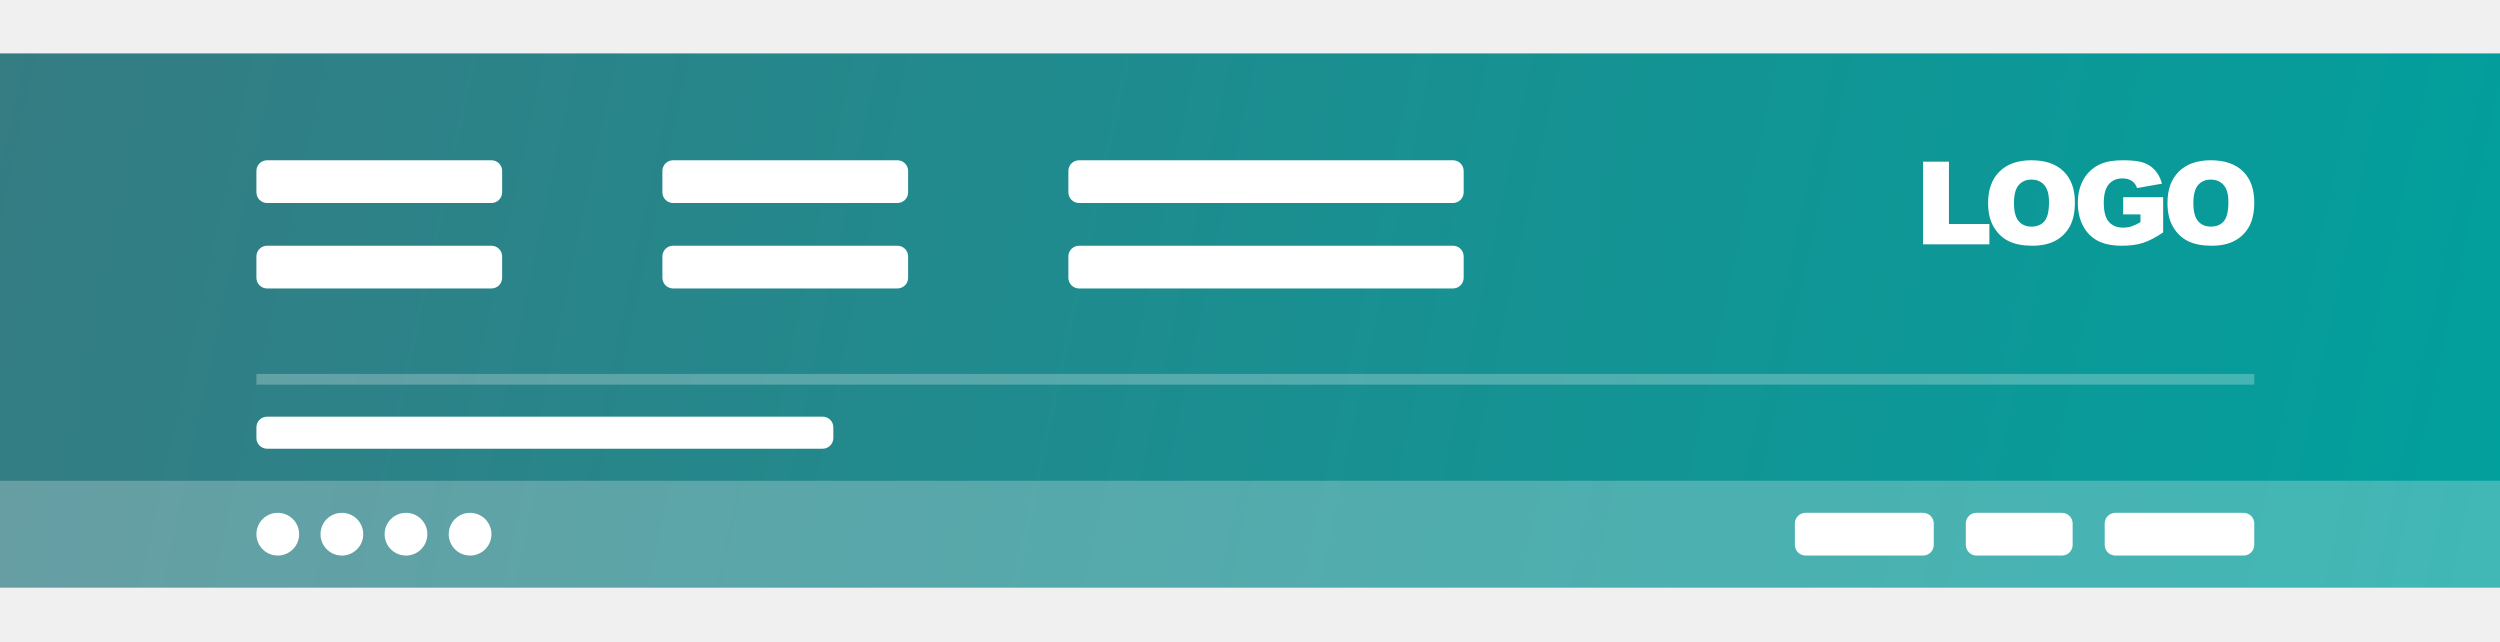
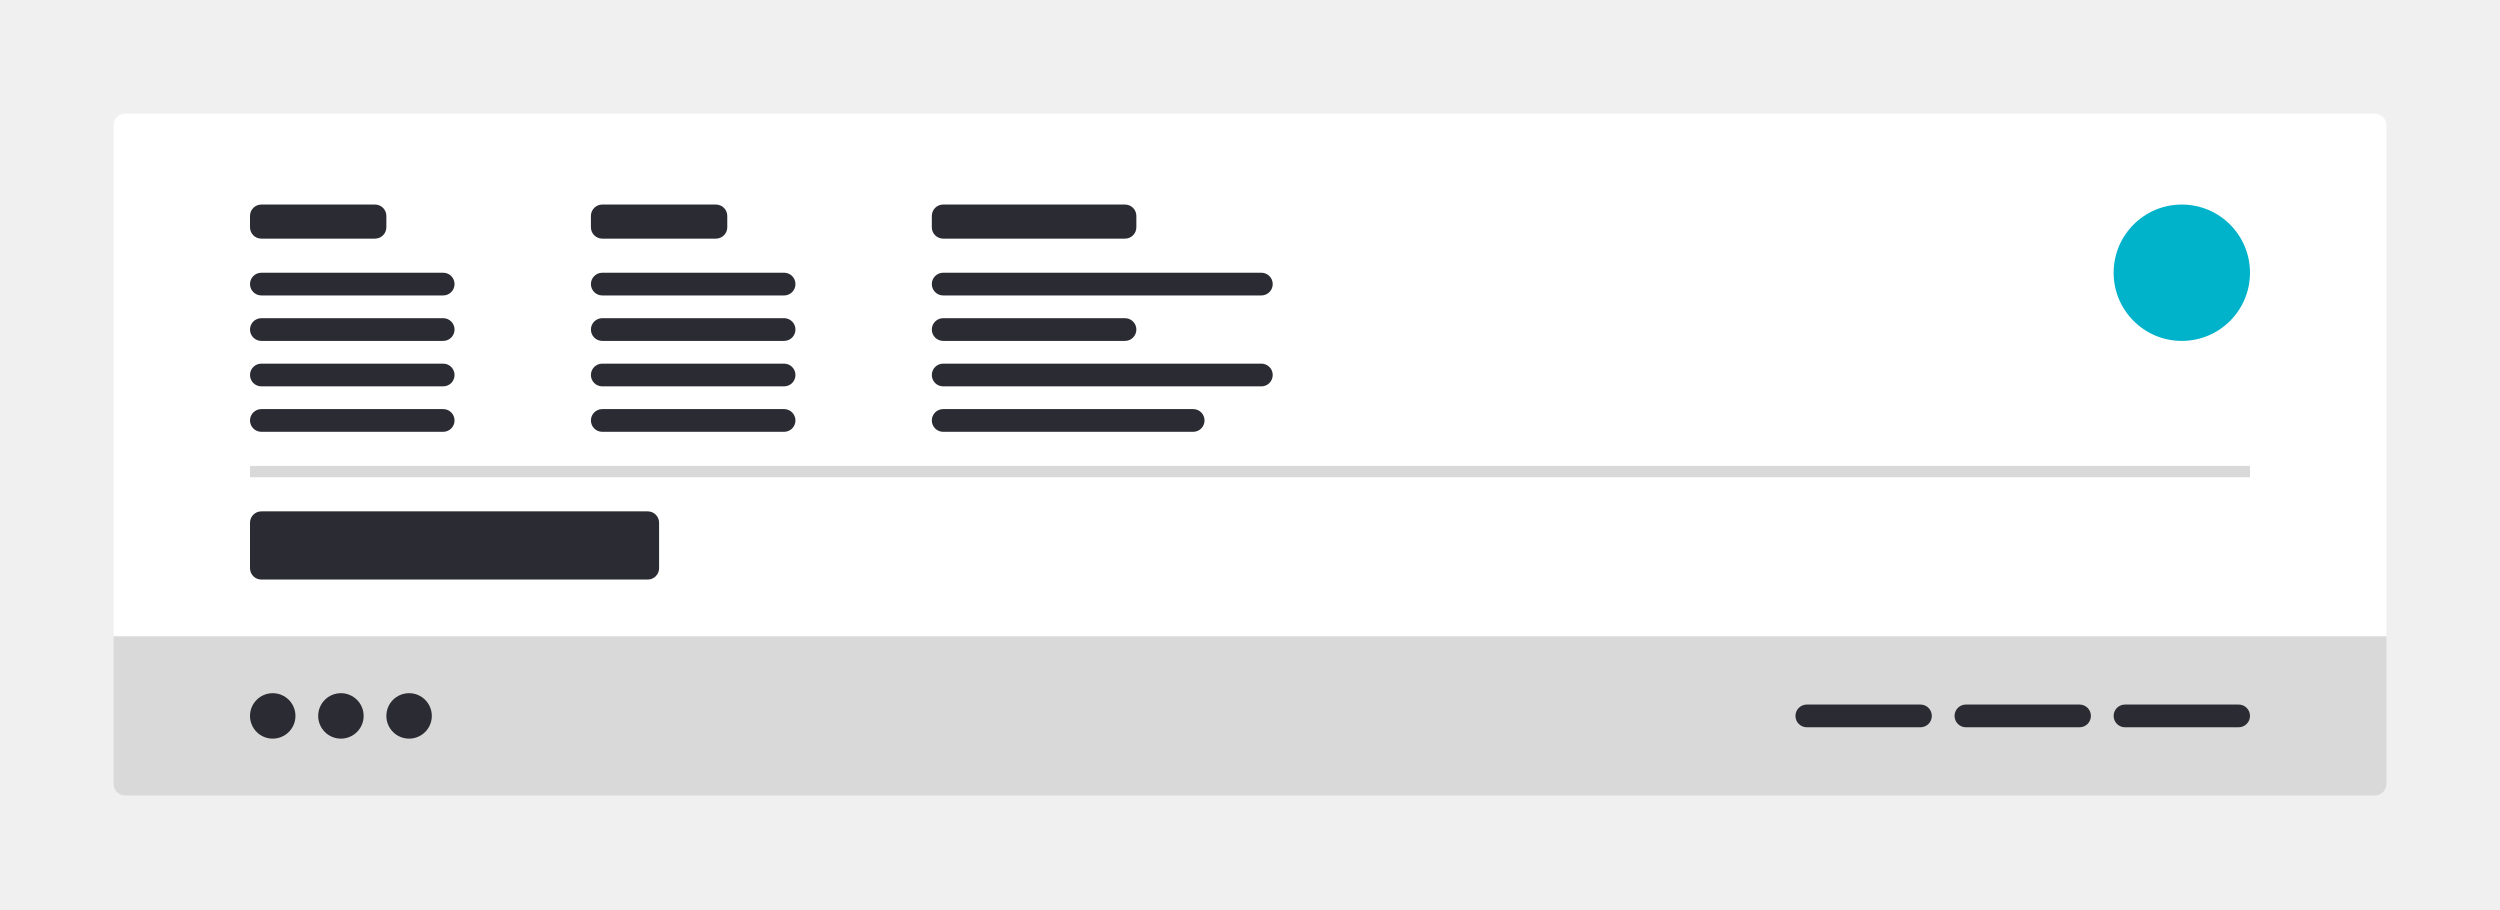
- <svg xmlns="http://www.w3.org/2000/svg" width="234" height="60" viewBox="0 0 234 60">
-   <rect y="5" width="234" height="50" fill="url(#bg_gradient)" />
-   <rect y="45" width="234" height="10" fill="white" fill-opacity="0.25" />
-   <rect x="100" y="23" width="37" height="4" rx="1" fill="white" />
-   <rect x="100" y="15" width="37" height="4" rx="1" fill="white" />
-   <rect x="24" y="23" width="23" height="4" rx="1" fill="white" />
-   <rect x="24" y="15" width="23" height="4" rx="1" fill="white" />
-   <rect x="62" y="23" width="23" height="4" rx="1" fill="white" />
-   <rect x="62" y="15" width="23" height="4" rx="1" fill="white" />
-   <path d="M186.206 22.867V20.964H182.422V15.132H180V22.868L186.206 22.867ZM190.231 23C191.1 23 191.827 22.839 192.41 22.517C192.979 22.209 193.444 21.739 193.747 21.166C194.056 20.587 194.21 19.846 194.21 18.942C194.21 17.697 193.857 16.728 193.151 16.037C192.445 15.346 191.44 15 190.134 15C188.861 15 187.869 15.352 187.154 16.055C186.441 16.76 186.085 17.742 186.085 19.005C186.085 19.909 186.265 20.663 186.626 21.264C186.985 21.866 187.455 22.305 188.034 22.582C188.614 22.861 189.346 23 190.231 23ZM190.15 21.211C189.644 21.211 189.243 21.04 188.949 20.699C188.655 20.358 188.508 19.797 188.508 19.015C188.508 18.227 188.656 17.663 188.952 17.321C189.248 16.981 189.64 16.811 190.129 16.811C190.639 16.811 191.043 16.978 191.341 17.314C191.638 17.651 191.787 18.181 191.787 18.91C191.787 19.776 191.644 20.376 191.358 20.71C191.073 21.043 190.67 21.211 190.15 21.211ZM198.609 23C199.365 23 200.018 22.913 200.569 22.739C201.12 22.565 201.755 22.236 202.471 21.755V18.456H198.727V20.066H200.348V20.794C200.082 20.957 199.799 21.09 199.503 21.19C199.252 21.268 198.991 21.307 198.728 21.306C198.156 21.306 197.712 21.126 197.392 20.768C197.074 20.409 196.914 19.81 196.914 18.974C196.914 18.186 197.072 17.61 197.387 17.245C197.703 16.881 198.126 16.699 198.657 16.699C199.014 16.699 199.307 16.777 199.538 16.931C199.767 17.086 199.931 17.309 200.028 17.602L202.364 17.19C202.221 16.69 202.009 16.278 201.725 15.952C201.437 15.624 201.068 15.376 200.655 15.233C200.227 15.078 199.578 15 198.711 15C197.813 15 197.097 15.124 196.566 15.375C195.912 15.673 195.369 16.171 195.015 16.796C194.662 17.421 194.485 18.156 194.485 19C194.485 19.802 194.647 20.513 194.969 21.132C195.269 21.728 195.745 22.216 196.333 22.53C196.92 22.843 197.679 23 198.609 23ZM207.021 23C207.891 23 208.618 22.839 209.2 22.517C209.769 22.209 210.235 21.739 210.537 21.166C210.846 20.587 211 19.846 211 18.942C211 17.697 210.647 16.728 209.941 16.037C209.235 15.346 208.23 15 206.924 15C205.652 15 204.659 15.352 203.945 16.055C203.231 16.76 202.875 17.742 202.875 19.005C202.875 19.909 203.055 20.663 203.416 21.264C203.775 21.866 204.246 22.305 204.824 22.582C205.405 22.861 206.136 23 207.021 23ZM206.94 21.211C206.434 21.211 206.034 21.04 205.739 20.699C205.445 20.358 205.299 19.797 205.299 19.015C205.299 18.227 205.446 17.663 205.742 17.321C206.038 16.981 206.43 16.811 206.919 16.811C207.429 16.811 207.833 16.978 208.131 17.314C208.429 17.651 208.577 18.181 208.577 18.91C208.577 19.776 208.434 20.376 208.149 20.71C207.864 21.043 207.461 21.211 206.94 21.211Z" fill="white" />
-   <rect x="197" y="48" width="14" height="4" rx="1" fill="white" />
-   <rect x="184" y="48" width="10" height="4" rx="1" fill="white" />
-   <rect x="168" y="48" width="13" height="4" rx="1" fill="white" />
-   <rect x="24" y="39" width="54" height="3" rx="1" fill="white" />
-   <rect x="24" y="35" width="187" height="1" fill="white" fill-opacity="0.25" />
-   <circle cx="26" cy="50" r="2" fill="white" />
-   <circle cx="32" cy="50" r="2" fill="white" />
-   <circle cx="38" cy="50" r="2" fill="white" />
-   <circle cx="44" cy="50" r="2" fill="white" />
-   <defs>
-     <linearGradient id="bg_gradient" x1="0" y1="5" x2="234" y2="55" gradientUnits="userSpaceOnUse">
-       <stop stop-color="#357C83" />
-       <stop offset="1" stop-color="#01A09D" />
-     </linearGradient>
-   </defs>
+ <svg xmlns="http://www.w3.org/2000/svg" width="220" height="80" viewBox="0 0 220 80" fill="none">
+   <path d="M10 11C10 10.448 10.448 10 11 10H209C209.552 10 210 10.448 210 11V56H10V11Z" fill="white" />
+   <rect x="82" y="18" width="18" height="3" rx="1" fill="#2B2B33" />
+   <rect x="22" y="18" width="12" height="3" rx="1" fill="#2B2B33" />
+   <rect x="52" y="18" width="12" height="3" rx="1" fill="#2B2B33" />
+   <rect x="22" y="36" width="18" height="2" rx="1" fill="#2B2B33" />
+   <rect x="52" y="36" width="18" height="2" rx="1" fill="#2B2B33" />
+   <rect x="82" y="36" width="24" height="2" rx="1" fill="#2B2B33" />
+   <rect x="22" y="32" width="18" height="2" rx="1" fill="#2B2B33" />
+   <rect x="52" y="32" width="18" height="2" rx="1" fill="#2B2B33" />
+   <rect x="82" y="32" width="30" height="2" rx="1" fill="#2B2B33" />
+   <rect x="22" y="28" width="18" height="2" rx="1" fill="#2B2B33" />
+   <rect x="52" y="28" width="18" height="2" rx="1" fill="#2B2B33" />
+   <rect x="82" y="28" width="18" height="2" rx="1" fill="#2B2B33" />
+   <rect x="22" y="24" width="18" height="2" rx="1" fill="#2B2B33" />
+   <rect x="52" y="24" width="18" height="2" rx="1" fill="#2B2B33" />
+   <rect x="82" y="24" width="30" height="2" rx="1" fill="#2B2B33" />
+   <rect x="22" y="41" width="176" height="1" fill="#D9D9D9" />
+   <path d="M10 56H210V69C210 69.552 209.552 70 209 70H11C10.448 70 10 69.552 10 69V56Z" fill="#D9D9D9" />
+   <circle cx="24" cy="63" r="2" fill="#2B2B33" />
+   <circle cx="30" cy="63" r="2" fill="#2B2B33" />
+   <circle cx="36" cy="63" r="2" fill="#2B2B33" />
+   <circle cx="192" cy="24" r="6" fill="#00B2CA" />
+   <rect x="22" y="45" width="36" height="6" rx="1" fill="#2B2B33" />
+   <rect x="158" y="62" width="12" height="2" rx="1" fill="#2B2B33" />
+   <rect x="172" y="62" width="12" height="2" rx="1" fill="#2B2B33" />
+   <rect x="186" y="62" width="12" height="2" rx="1" fill="#2B2B33" />
</svg>
